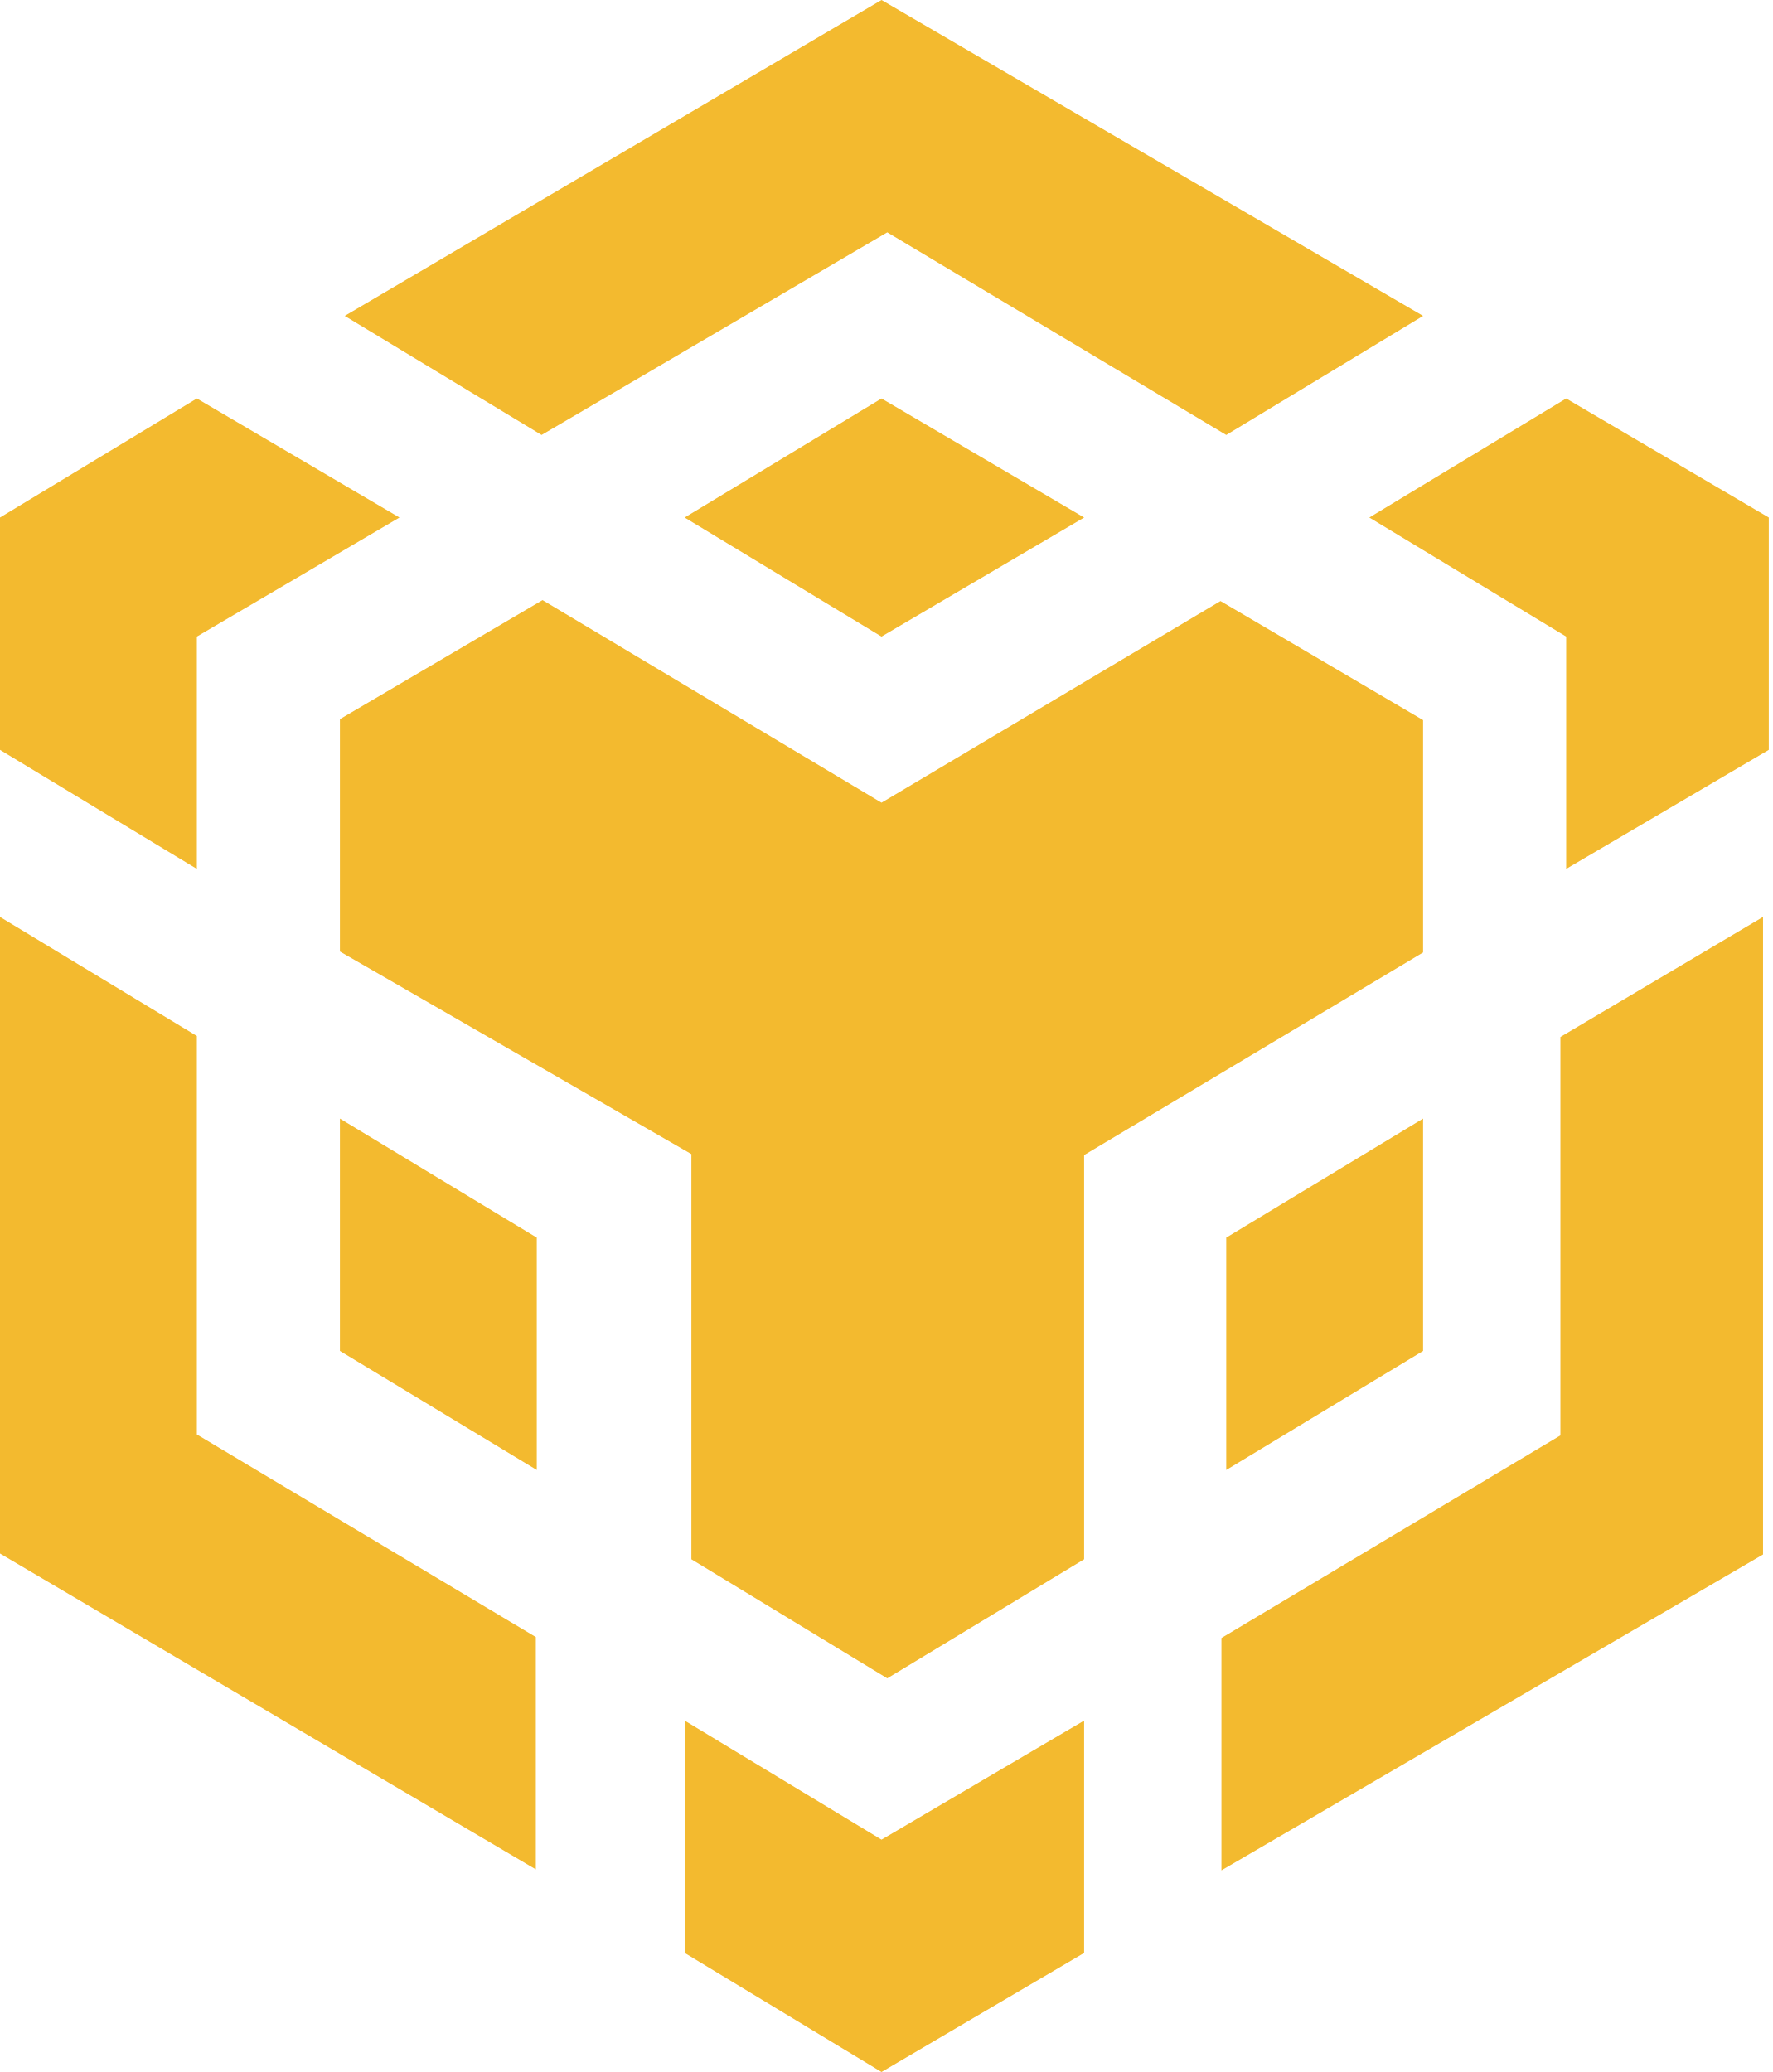
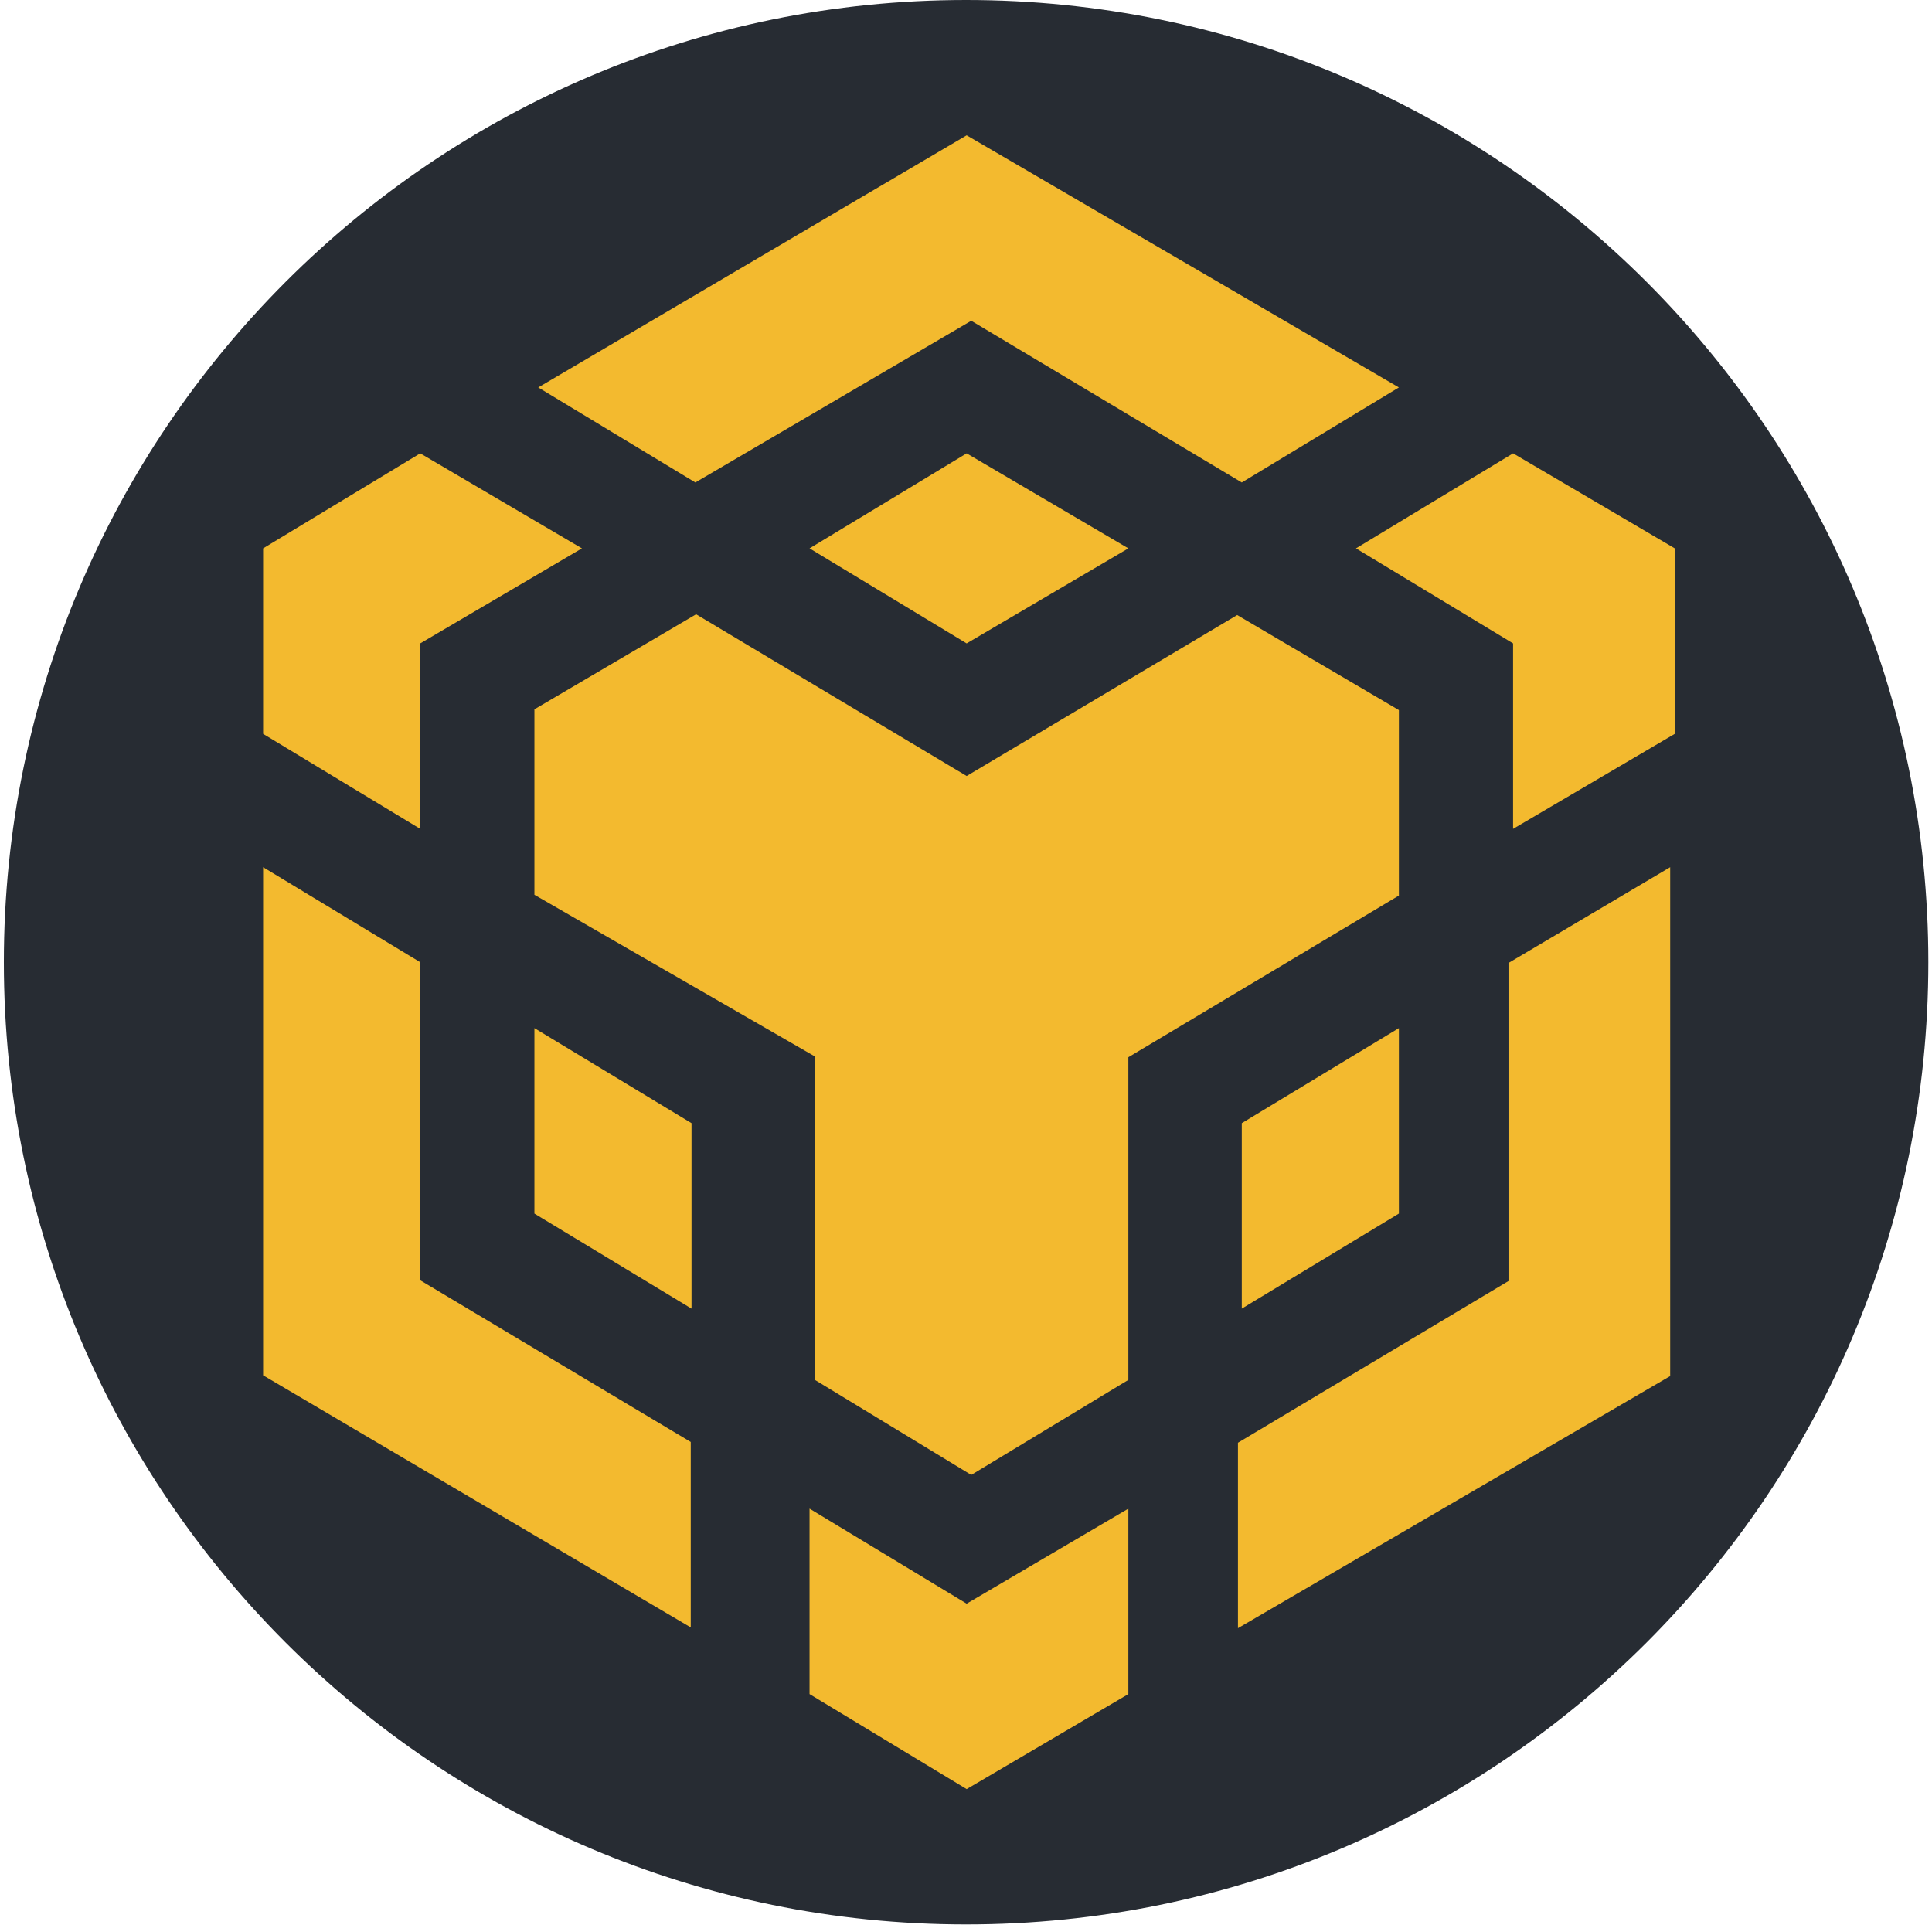
- <svg xmlns="http://www.w3.org/2000/svg" width="219" height="256" viewBox="0 0 219 256" fill="none">
-   <path d="M133.931 212.582V241.29L108.901 256L84.582 241.29V212.582L108.901 227.292L133.931 212.582ZM0 113.29L24.319 128V177.231L66.195 202.261V230.969L0 191.941V113.29ZM217.802 113.29V192.059L150.895 231.088V202.38L192.771 177.349V128.119L217.802 113.29ZM150.777 74.261L175.807 88.971V117.679L133.931 142.71V192.652L109.613 207.362L85.412 192.652V142.591L41.994 117.561V88.853L67.025 74.143L108.901 99.173L150.777 74.261ZM41.994 138.202L66.313 152.912V181.62L41.994 166.91V138.202ZM175.807 138.202V166.91L151.488 181.62V152.912L175.807 138.202ZM24.319 49.231L49.349 63.941L24.319 78.651V107.359L0 92.649V63.941L24.319 49.231ZM193.483 49.231L218.513 63.941V92.649L193.483 107.359V78.651L169.164 63.941L193.483 49.231ZM108.901 49.231L133.931 63.941L108.901 78.651L84.582 63.941L108.901 49.231ZM108.901 0L175.807 39.029L151.488 53.739L109.613 28.708L66.906 53.739L42.588 39.029L108.901 0Z" fill="#F3BA2F" />
+ <svg xmlns="http://www.w3.org/2000/svg" width="257" height="256" viewBox="0 0 257 256" fill="none">
+   <path d="M128.513 256C199.206 256 256.513 198.692 256.513 128C256.513 57.308 199.206 0 128.513 0C57.821 0 0.513 57.308 0.513 128C0.513 198.692 57.821 256 128.513 256Z" fill="#272C33" />
+   <path d="M150.097 200.688V225.359L128.587 238L107.688 225.359V200.688L128.587 213.329L150.097 200.688ZM35 115.359L55.899 128V170.308L91.886 191.818V216.489L35 182.949V115.359ZM222.173 115.359V183.051L164.676 216.591V191.92L200.663 170.41V128.102L222.173 115.359ZM164.574 81.818L186.084 94.46V119.131L150.097 140.641V183.561L129.198 196.202L108.401 183.561V140.539L71.089 119.029V94.358L92.6 81.716L128.587 103.227L164.574 81.818ZM71.089 136.767L91.988 149.409V174.08L71.089 161.438V136.767ZM186.084 136.767V161.438L165.185 174.08V149.409L186.084 136.767ZM55.899 60.308L77.41 72.949L55.899 85.59V110.261L35 97.62V72.949L55.899 60.308ZM201.274 60.308L222.785 72.949V97.62L201.274 110.261V85.59L180.375 72.949L201.274 60.308ZM128.587 60.308L150.097 72.949L128.587 85.59L107.688 72.949L128.587 60.308ZM128.587 18L186.084 51.54L165.185 64.182L129.198 42.671L92.498 64.182L71.599 51.54L128.587 18Z" fill="#F3BA2F" />
</svg>
